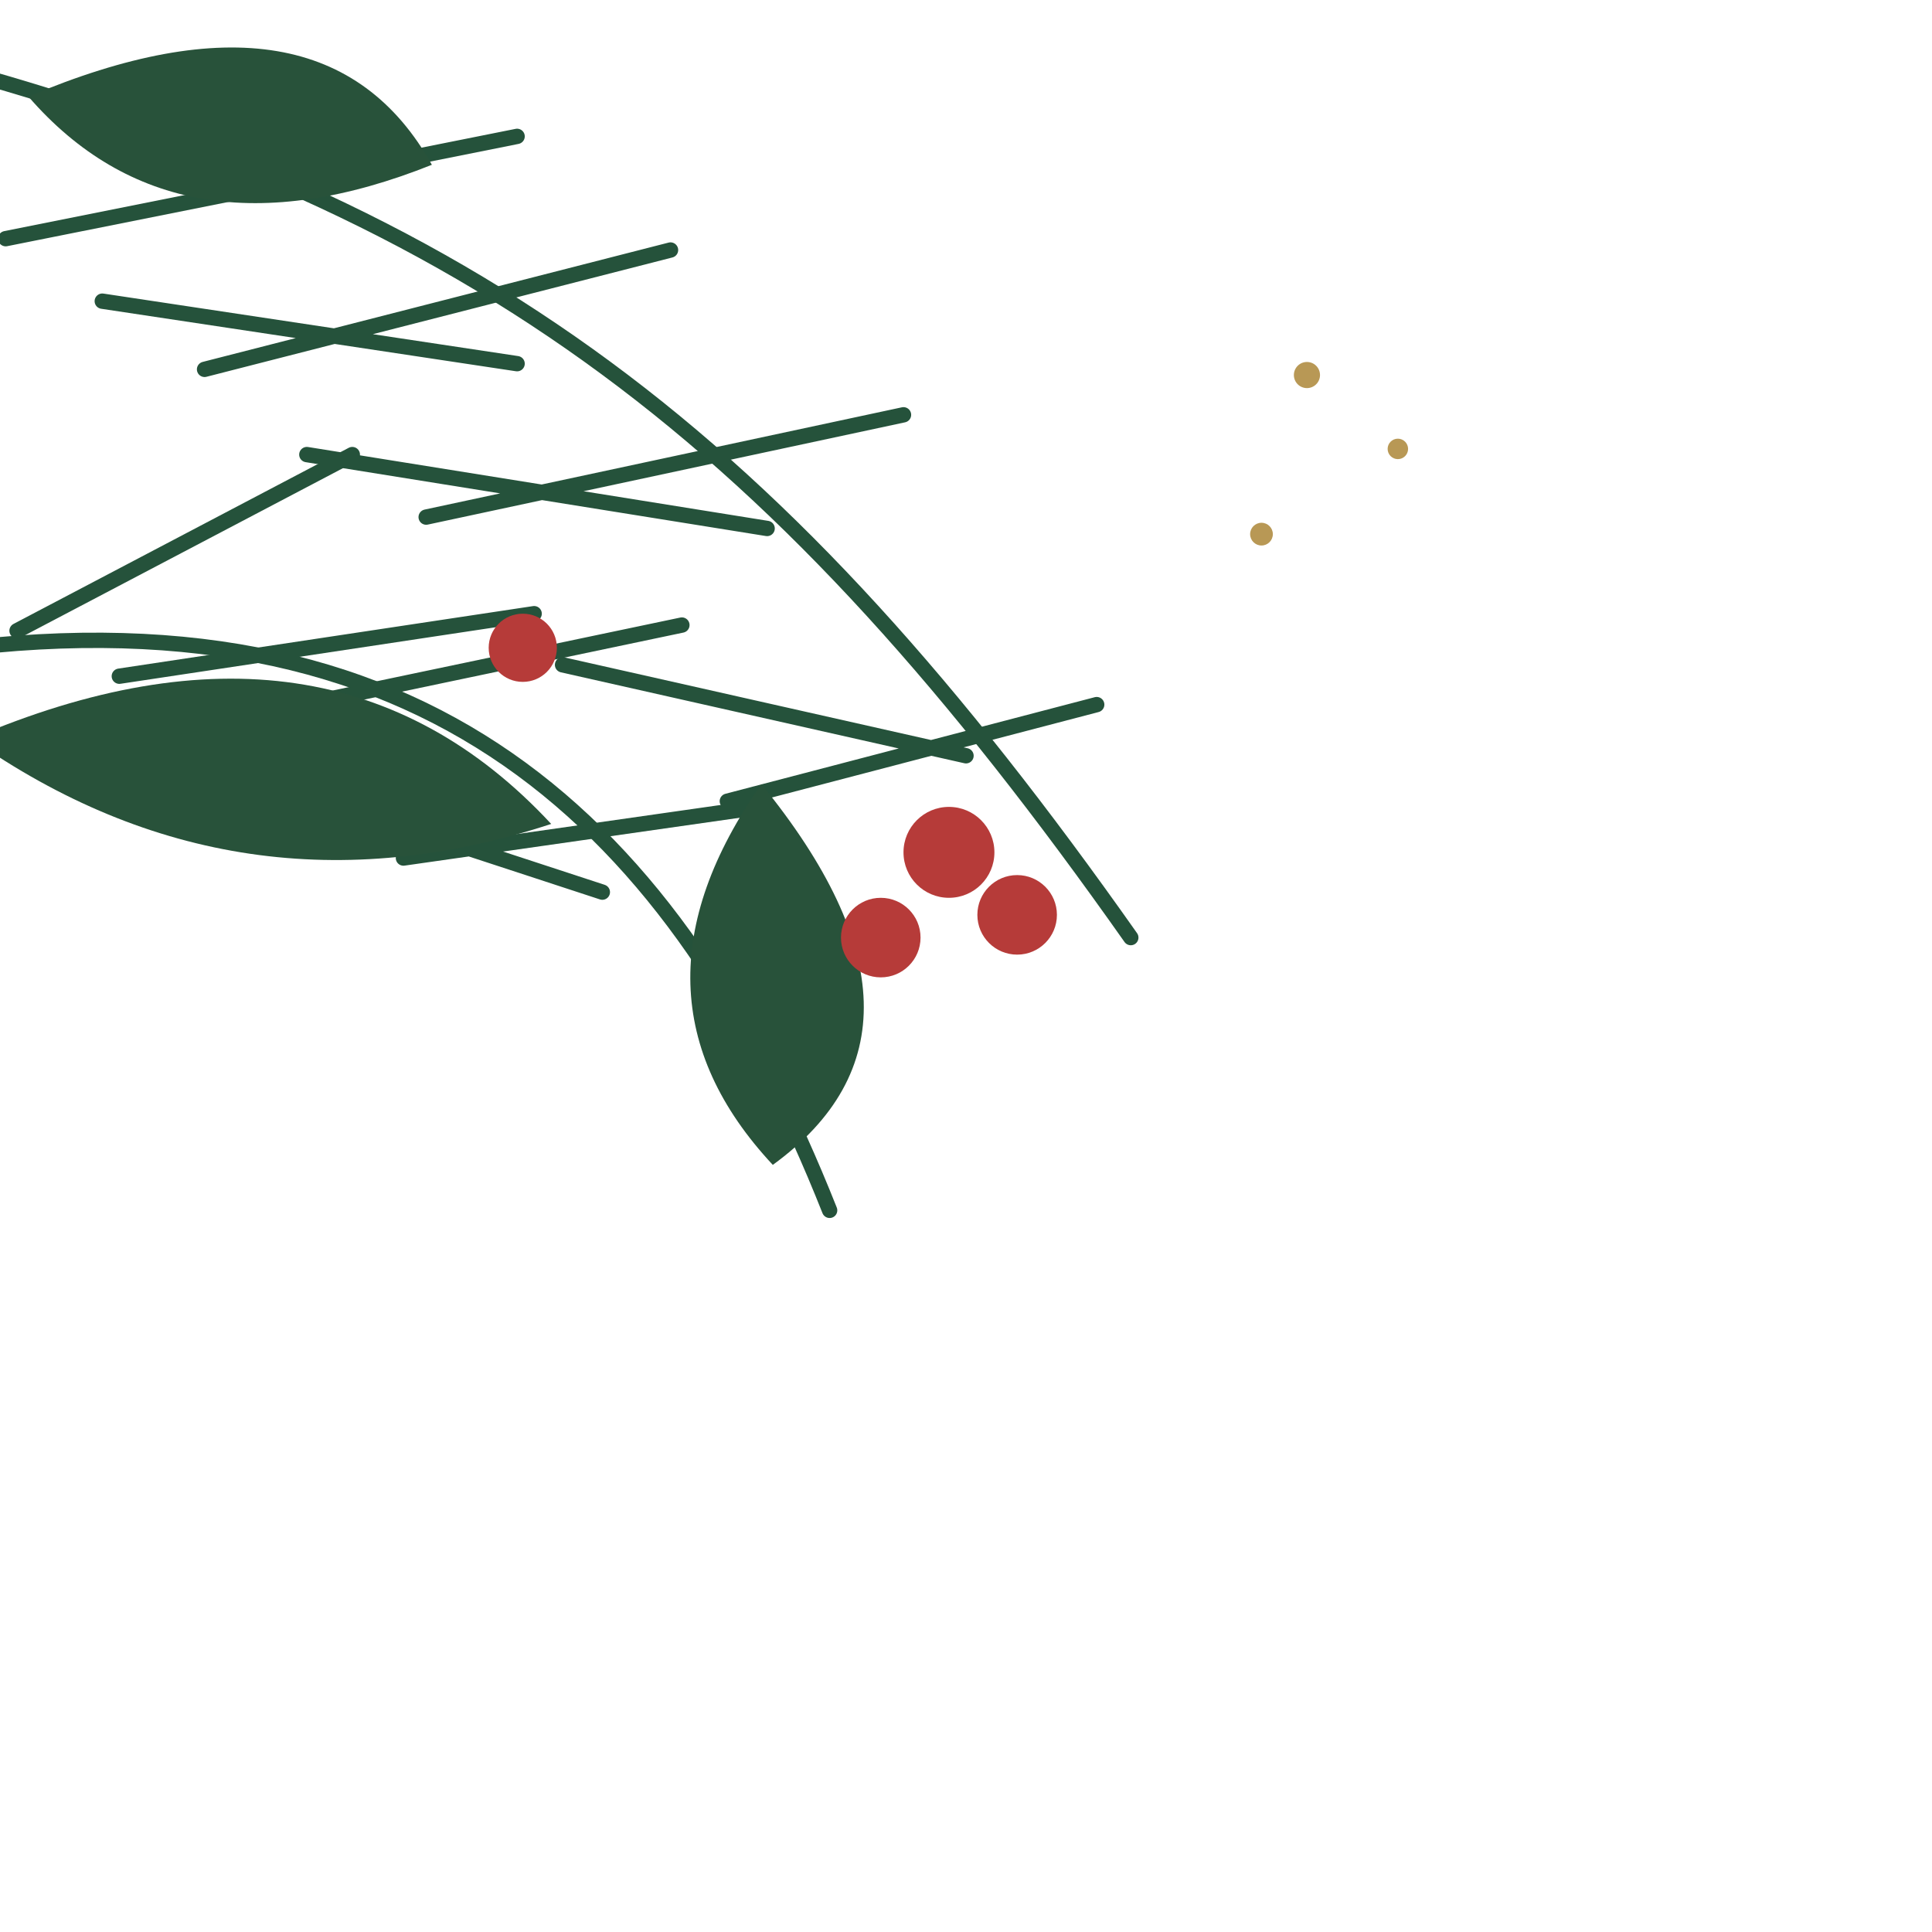
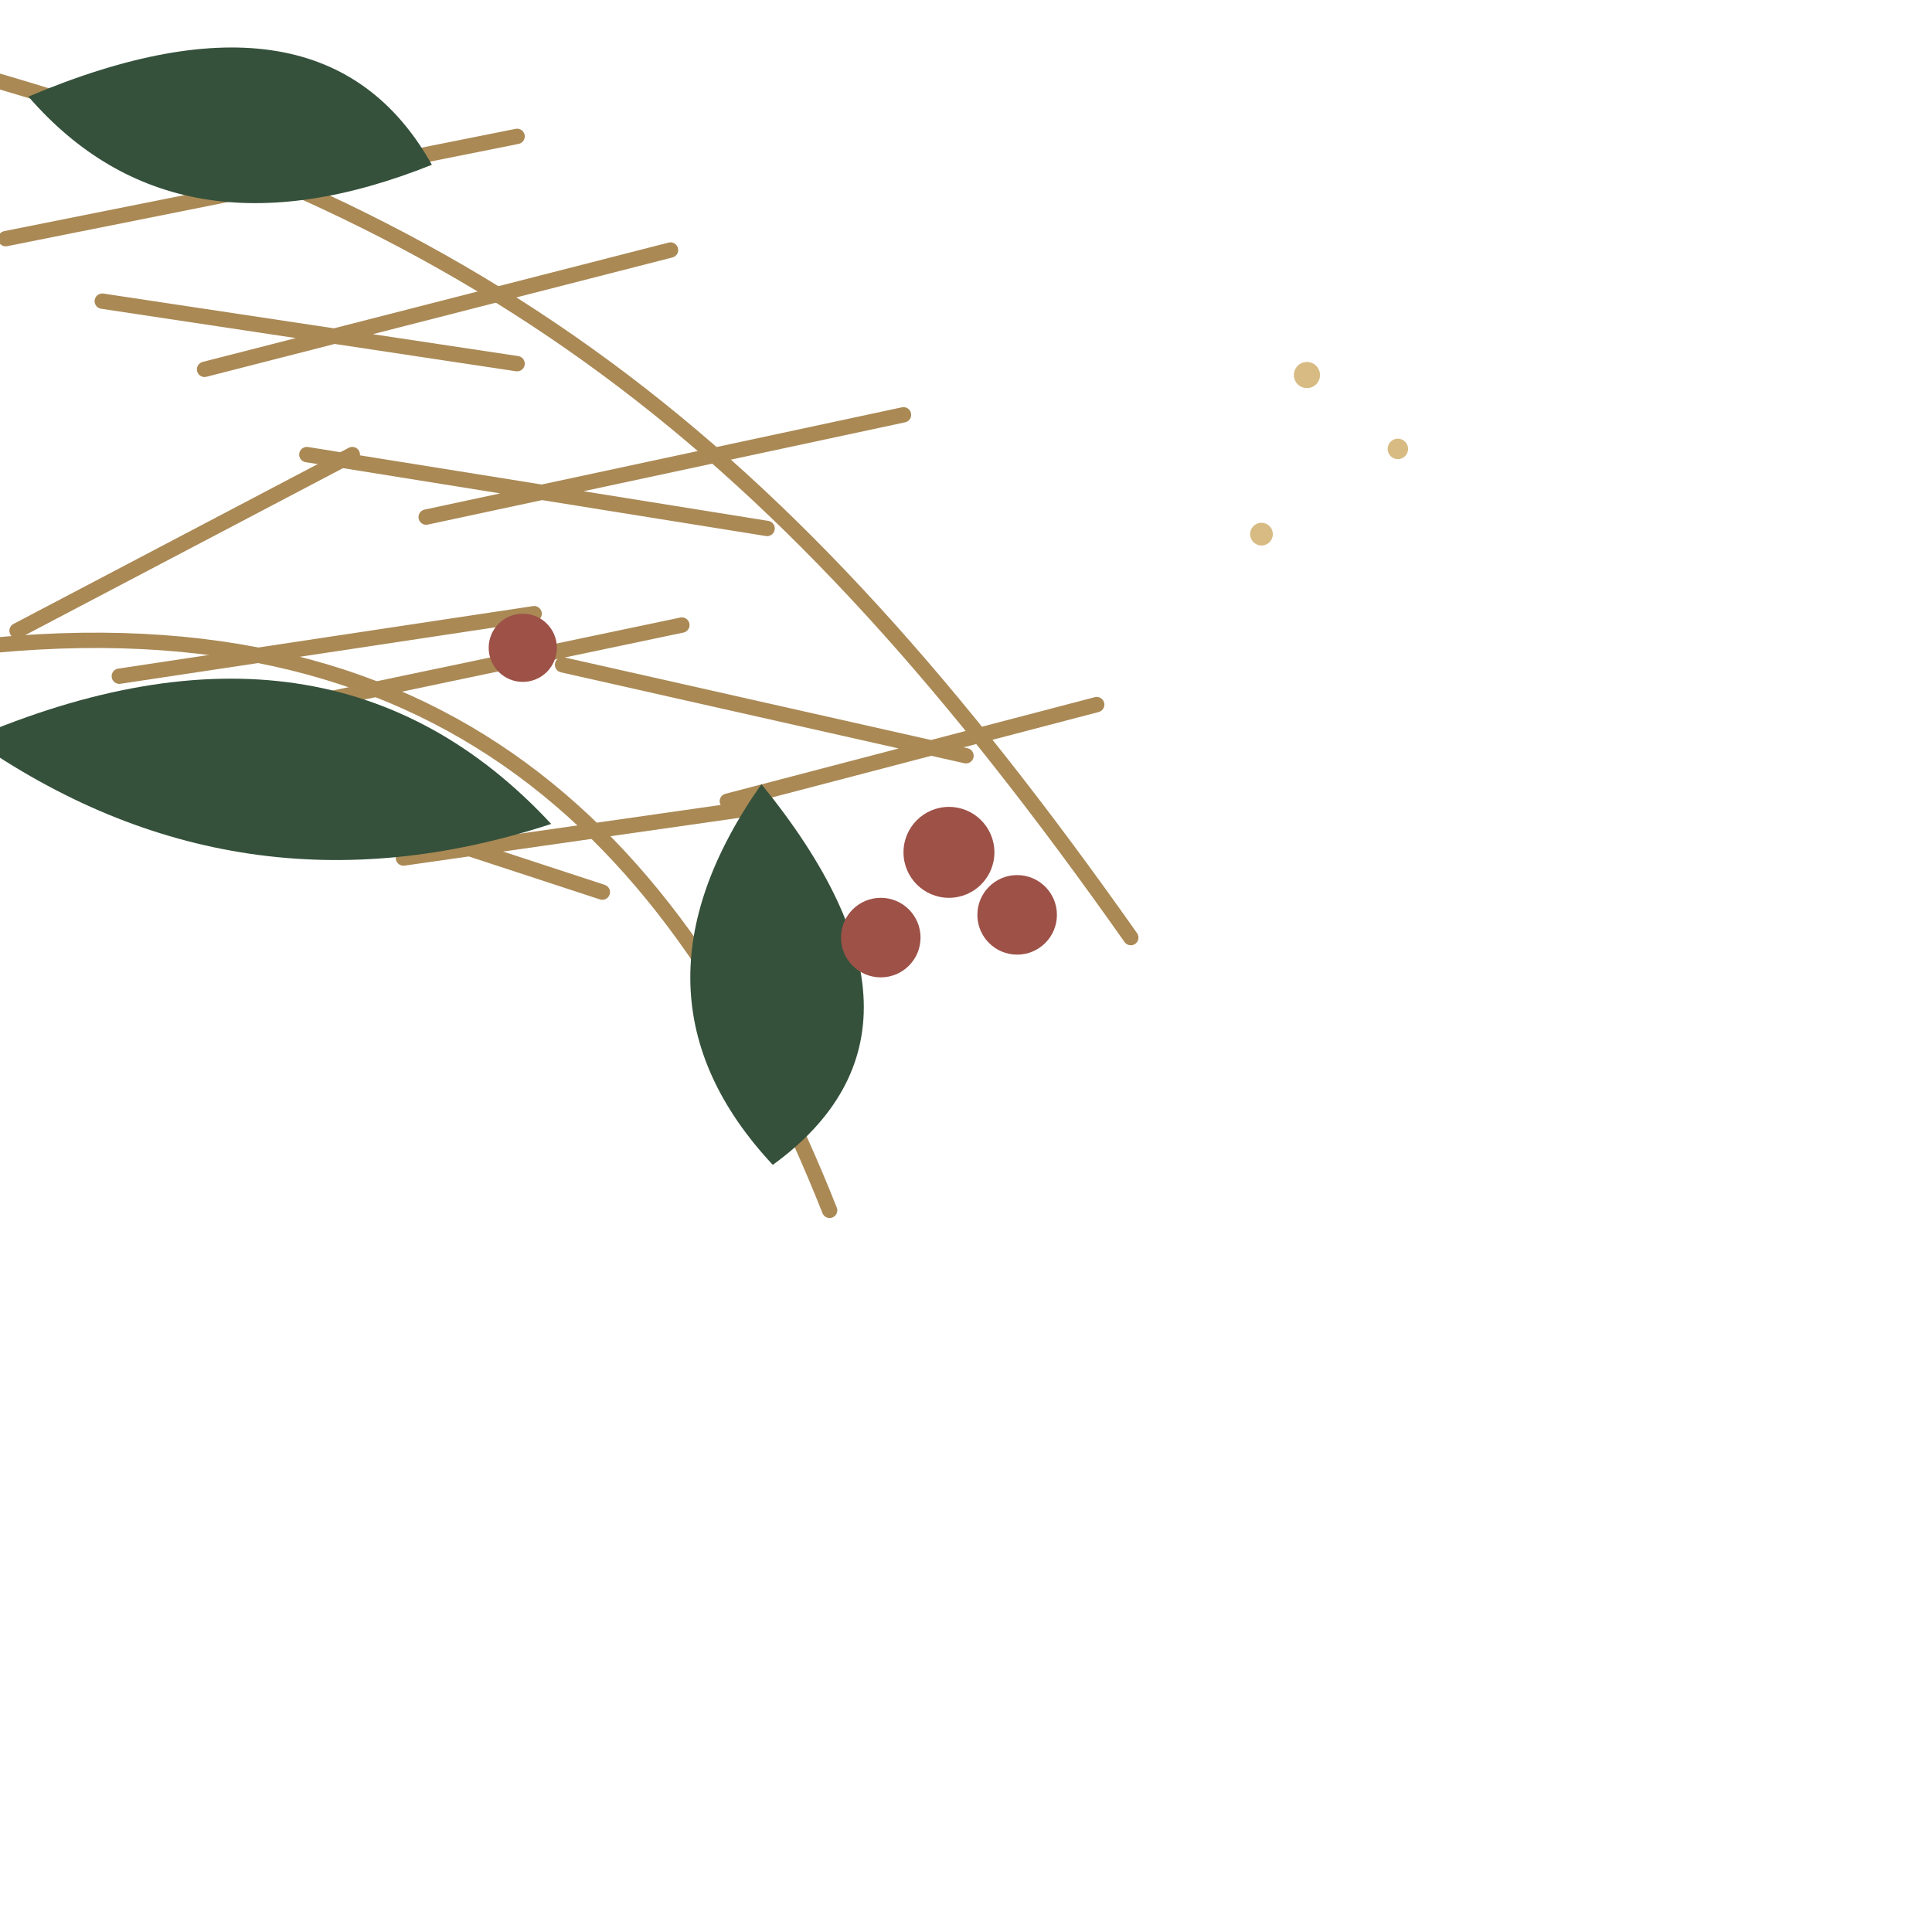
<svg xmlns="http://www.w3.org/2000/svg" viewBox="0 0 340 340">
-   <g fill="none" stroke="#25523b" stroke-width="2.7" stroke-linecap="round">
+   <g fill="none" stroke="#aa8955" stroke-width="2.7" stroke-linecap="round">
    <path d="M-12 11 C85 37 137 77 199 165" />
    <path d="M1 42 91 24 M18 53 91 64 M36 65 118 44 M54 80 135 93 M75 91 159 73 M99 117 170 133 M128 141 193 124" />
    <path d="M-13 115 C75 102 119 145 146 213" />
    <path d="M3 111 62 80 M21 119 94 108 M39 127 120 110 M48 138 106 157 M71 151 134 142" />
  </g>
-   <g fill="#28523a">
+   <g fill="#35513b">
    <path d="M5 17q52 -22 71 12Q31 47 5 17Z" />
    <path d="M-5 130q63 -27 102 15Q42 163 -5 130Z" />
    <path d="M136 205q-28 -30 -2 -67Q169 181 136 205Z" />
  </g>
-   <g fill="#b63b39">
+   <g fill="#9d5147">
    <circle cx="167" cy="150" r="8" />
    <circle cx="179" cy="161" r="7" />
    <circle cx="155" cy="165" r="7" />
    <circle cx="92" cy="114" r="6" />
  </g>
-   <g fill="#b89855">
+   <g fill="#d7bb83">
    <circle cx="230" cy="66" r="2.3" />
    <circle cx="246" cy="79" r="1.8" />
    <circle cx="222" cy="94" r="2" />
  </g>
</svg>
